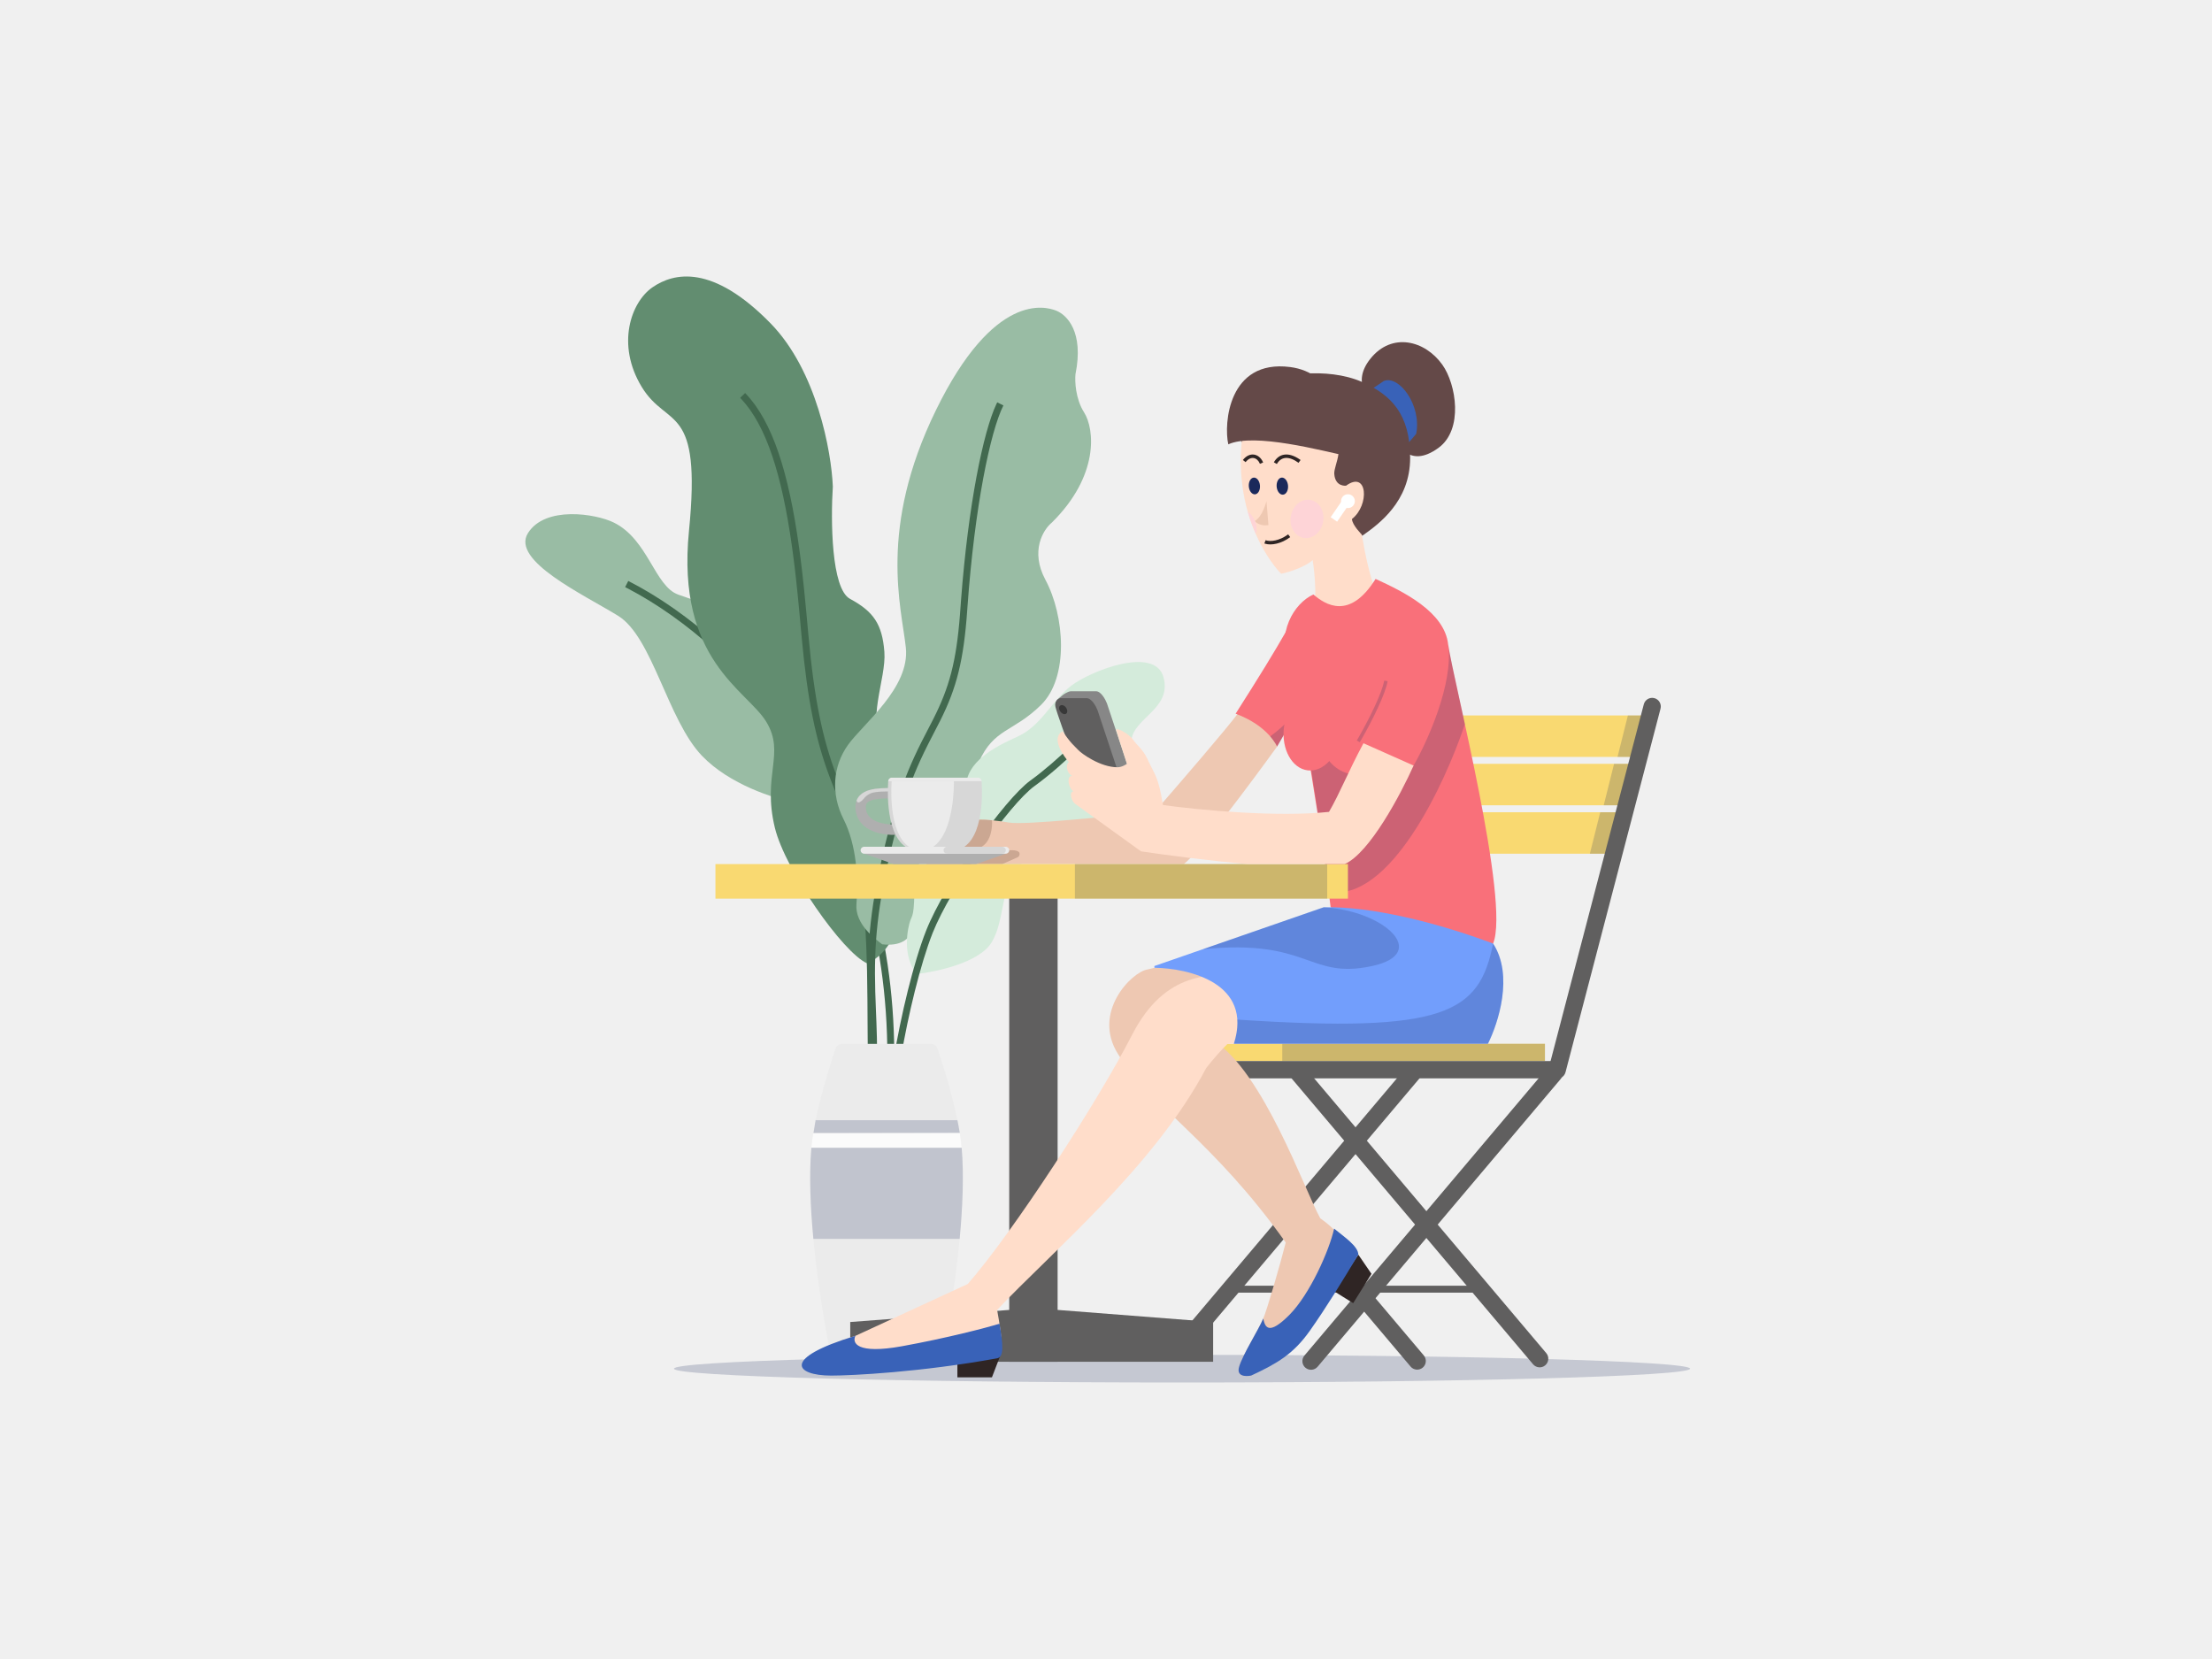
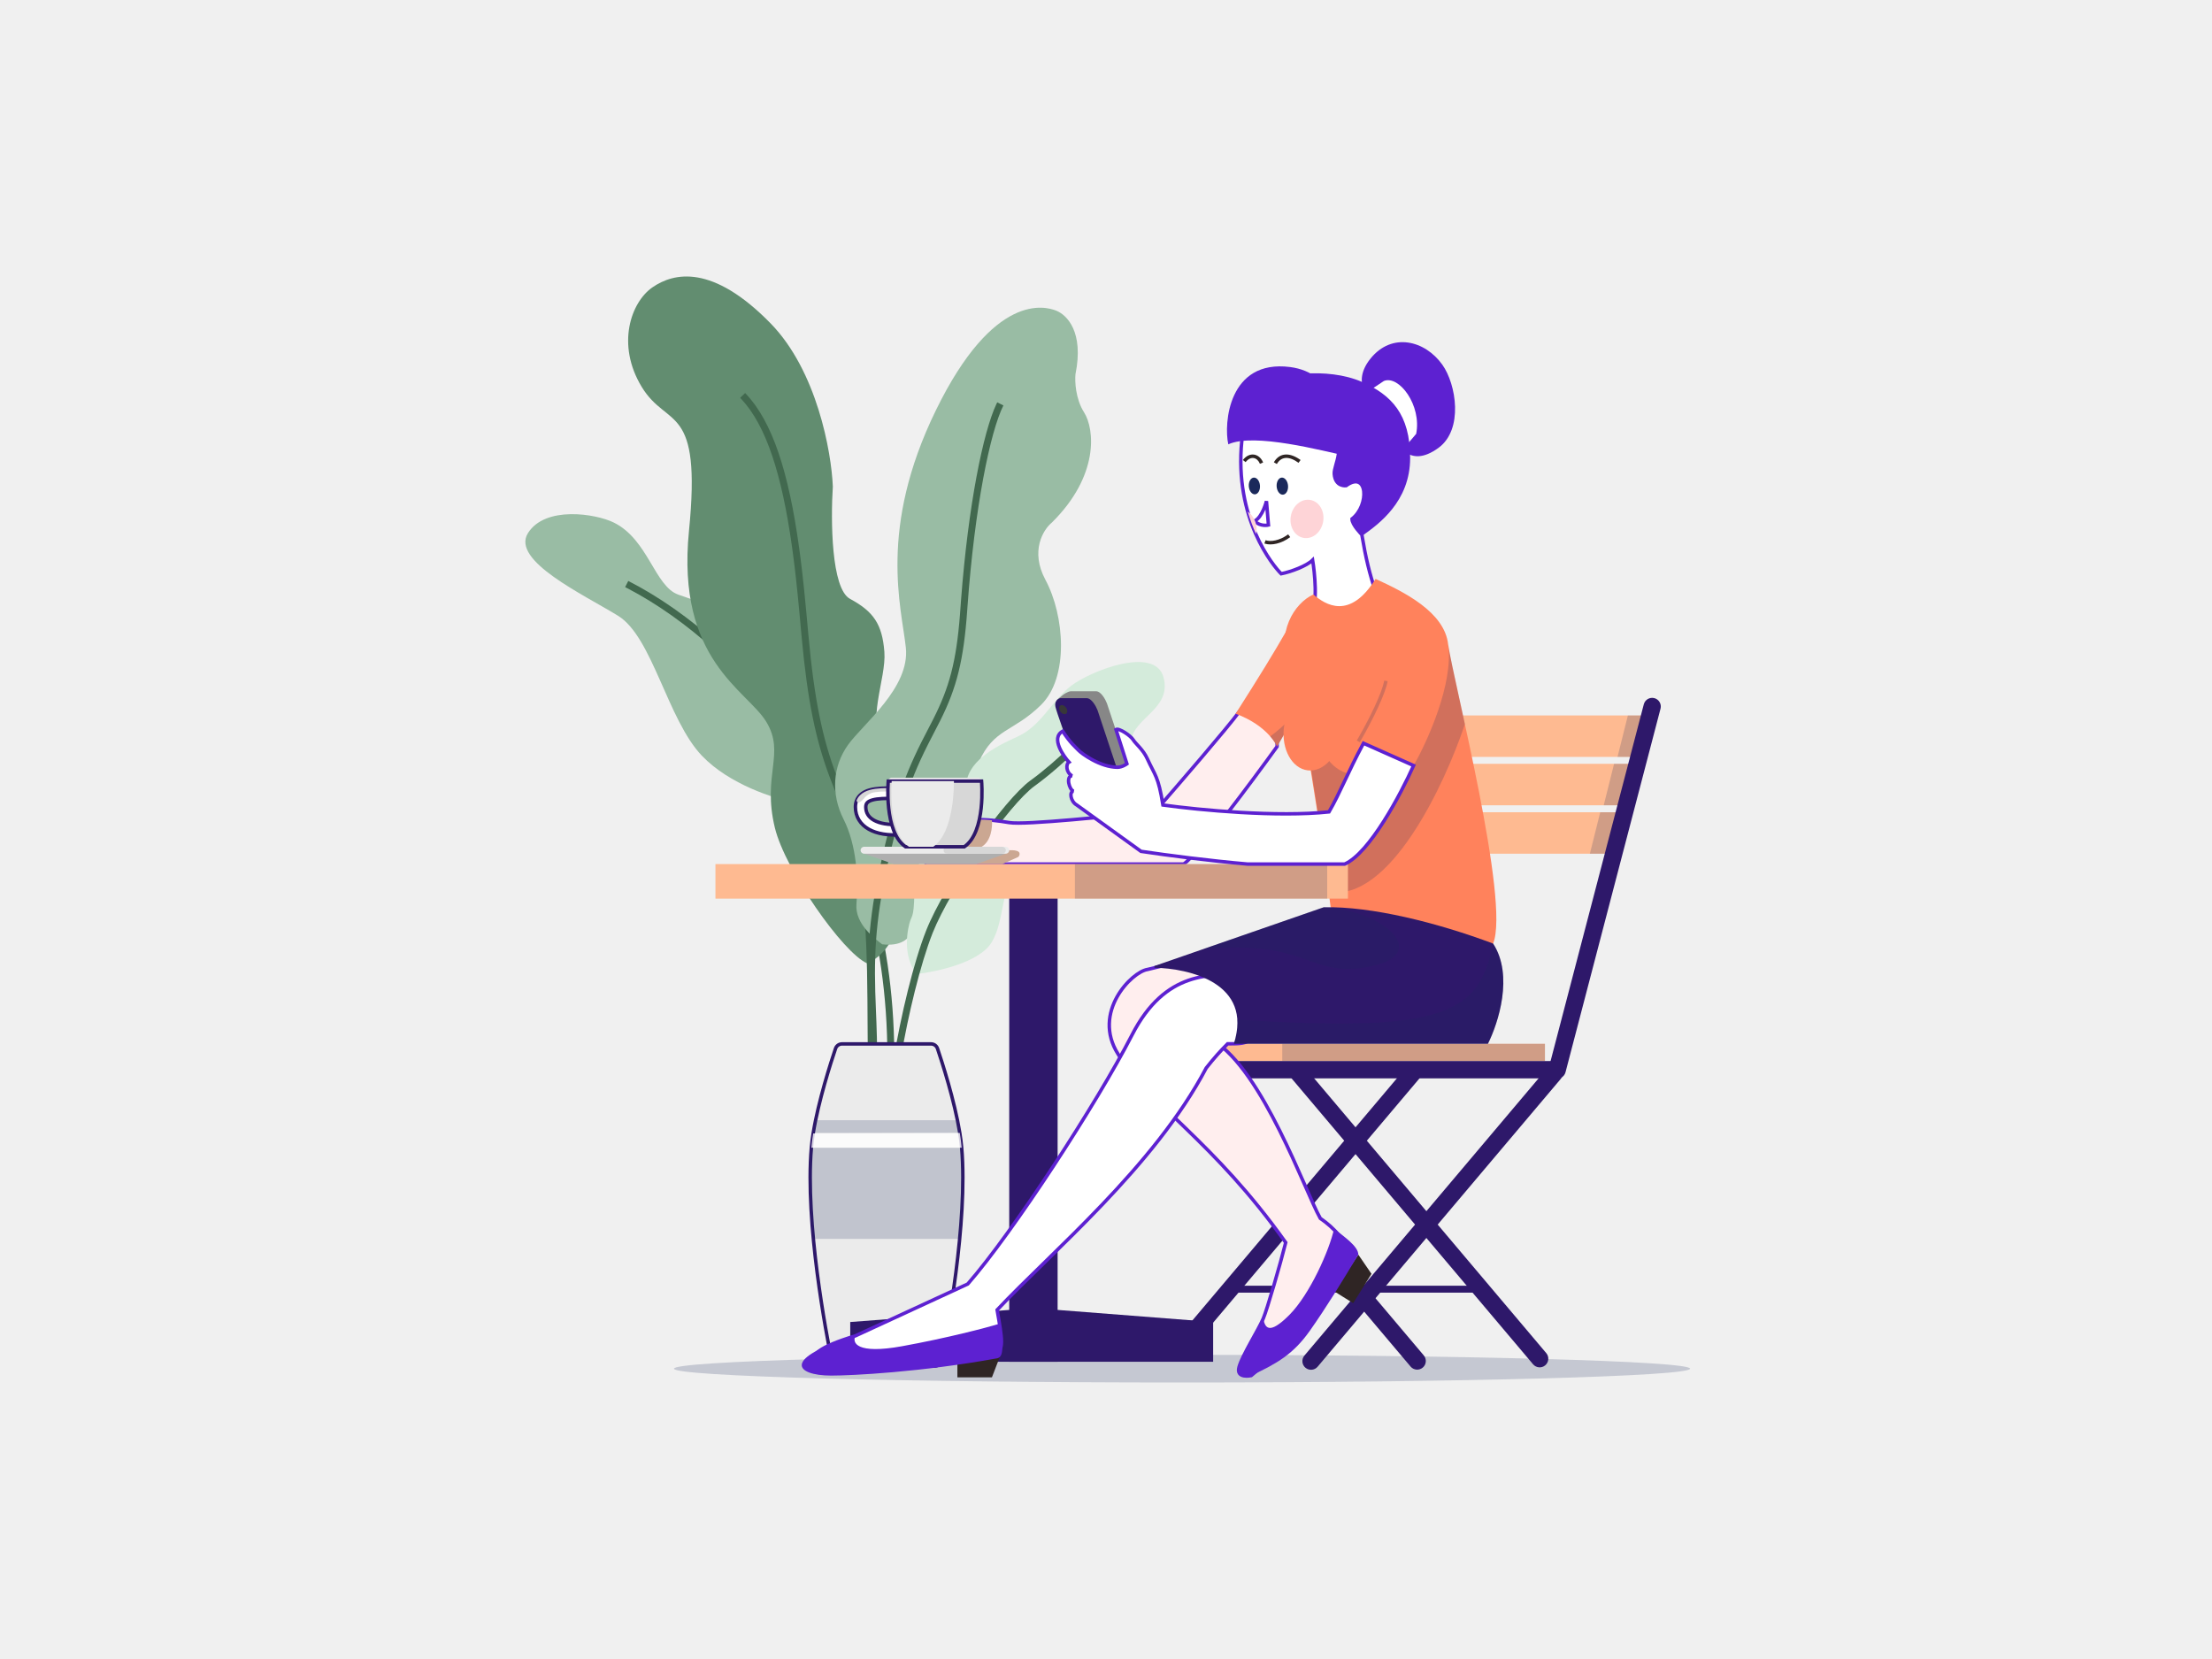
- <svg xmlns="http://www.w3.org/2000/svg" width="640px" height="480px" viewBox="0 0 640 480" version="1.1">
+ <svg xmlns="http://www.w3.org/2000/svg" width="320px" height="240px" viewBox="0 0 640 480" version="1.1">
  <g id="coffee-break" stroke="none" stroke-width="1" fill="none" fill-rule="evenodd">
    <ellipse id="shadow" fill-opacity="0.2" fill="#1B295B" fill-rule="nonzero" cx="342" cy="396" rx="147" ry="4" />
    <g id="plant" transform="translate(152, 80)" fill-rule="nonzero">
      <path d="M51.068,138.643 C59.021,146.982 72.191,151.111 77.783,152.133 C82.132,133.125 68.464,118.408 65.358,115.955 C62.251,113.503 65.358,107.984 62.872,102.465 C60.387,96.947 51.068,94.494 44.235,92.041 C37.401,89.589 35.537,76.099 25.597,71.193 C20.354,68.606 5.716,66.288 0.746,74.259 C-4.224,82.23 16.899,92.041 26.839,98.173 C36.779,104.305 41.128,128.219 51.068,138.643 Z" id="leaves-08" fill="#99BCA4" />
      <path d="M29.779,88.085 C47.289,97.029 65.539,113.017 79.464,133.482 C96.714,158.834 106.542,189.464 106.737,224.647 L106.74,225.715 L104.74,225.715 C104.74,190.491 95.012,159.888 77.81,134.607 C64.261,114.694 46.568,99.085 29.567,90.227 L28.869,89.867 L29.779,88.085 Z" id="leaves-07" fill="#42694F" />
      <path d="M72.191,159.491 C75.173,171.755 91.864,195.669 98.905,198.735 C116.922,190.763 109.467,146.001 103.876,137.417 C98.284,128.832 104.497,116.568 103.876,108.597 C103.254,100.626 100.769,96.947 93.935,93.267 C88.468,90.324 88.344,70.375 88.965,60.769 C88.551,50.754 84.368,27.289 70.949,13.554 C54.174,-3.615 42.992,-1.163 36.779,3.13 C30.566,7.422 26.217,19.686 33.673,31.949 C41.128,44.213 51.068,36.242 47.34,73.646 C43.613,111.05 64.115,119.634 69.706,128.832 C75.297,138.03 68.463,144.162 72.191,159.491 Z" id="leaves-06" fill="#628D70" />
      <path d="M63.591,33.707 C71.526,41.912 76.219,56.771 79.214,78.512 L79.615,81.528 C80.364,87.346 80.892,92.645 81.826,102.951 L81.885,103.602 C83.606,122.629 86.036,133.839 89.965,144.238 L90.147,144.717 C90.485,145.6 90.835,146.486 91.249,147.509 L92.703,151.072 L93.254,152.439 C95.2,157.317 96.341,160.795 97.395,165.4 C99.077,172.755 100.057,181.355 100.551,191.73 L100.64,193.76 C100.855,199.037 100.936,203.346 100.99,211.274 L101.066,222.644 C101.081,224.087 101.1,225.297 101.125,226.499 L101.148,227.531 L99.148,227.579 L99.077,223.572 C99.063,222.505 99.052,221.325 99.042,219.922 L98.974,209.177 C98.92,202.578 98.836,198.603 98.642,193.842 C98.186,182.663 97.204,173.535 95.445,165.846 C94.417,161.353 93.305,157.964 91.392,153.17 L89.219,147.822 C88.876,146.968 88.573,146.2 88.28,145.433 L87.911,144.457 C84.084,134.181 81.679,123.041 79.974,104.663 L79.25,96.786 C78.569,89.542 78.088,85.161 77.391,79.952 L77.123,77.998 C74.216,57.351 69.72,43.162 62.431,35.39 L62.153,35.098 L63.591,33.707 Z" id="leaves-05" fill="#42694F" />
      <path d="M95.799,181.566 C95.302,187.452 101.391,191.785 103.254,193.216 C113.816,194.443 113.195,185.245 113.816,179.113 C114.437,172.981 123.756,169.302 127.484,163.17 C131.211,157.038 126.862,150.293 131.211,140.483 C135.56,130.672 141.152,131.898 149.228,123.927 C157.304,115.955 156.062,98.173 150.47,87.749 C145.997,79.41 149.849,73.237 152.334,71.193 C166.002,57.703 164.76,44.213 161.653,39.307 C159.168,35.383 158.961,30.314 159.168,28.27 C161.653,16.007 156.683,11.101 153.577,9.875 C150.47,8.648 135.56,4.356 118.786,38.694 C102.012,73.033 108.846,95.72 110.088,107.371 C111.331,119.021 97.663,129.445 93.314,135.577 C88.965,141.709 88.344,149.68 92.072,157.038 C95.799,164.397 96.42,174.208 95.799,181.566 Z" id="leaves-04" fill="#99BCA4" />
      <path d="M134.939,192.603 C131.46,198.49 118.994,201.188 113.195,201.801 C108.846,196.282 110.71,188.311 111.331,186.472 C111.953,184.632 112.574,185.245 112.574,175.434 C112.574,165.623 122.514,164.397 124.378,161.331 C126.242,158.265 127.484,154.003 127.484,147.841 C127.484,140.483 135.561,136.191 142.395,133.125 C149.228,130.059 152.335,122.701 157.926,118.408 C163.518,114.116 182.155,106.758 184.641,115.956 C187.126,125.153 175.943,127.606 175.322,134.351 C174.7,141.096 178.428,137.417 175.943,147.841 C173.458,158.265 152.956,161.944 144.88,168.689 C136.803,175.434 139.288,185.245 134.939,192.603 Z" id="leaves-03" fill="#D4EBDB" />
      <path d="M166.298,126.059 L168.192,126.699 C166.97,130.316 155.413,141.54 147.643,147.197 L147.326,147.426 C140.155,152.574 123.057,176.776 117.852,189.906 C114.271,198.936 110.701,213.93 108.718,225.725 L108.591,226.49 L106.617,226.166 C108.594,214.13 112.27,198.558 115.992,189.168 C121.329,175.707 138.646,151.194 146.16,145.802 C153.483,140.544 164.928,129.487 166.249,126.19 L166.298,126.059 Z" id="leaves-02" fill="#42694F" />
      <path d="M136.533,36.403 L138.317,37.306 C134.529,44.784 129.997,66.694 127.923,95.527 L127.861,96.403 C126.823,111.253 124.731,119.076 120.102,128.369 L117.164,134.076 L116.519,135.34 C115.692,136.976 114.989,138.429 114.293,139.954 C112.044,144.881 110.096,150.114 108.236,156.518 C107.5,159.053 106.786,161.749 106.091,164.631 C101.883,182.076 100.836,192.735 101.239,206.908 L101.413,211.709 L101.582,215.999 C101.699,219.203 101.755,221.479 101.767,223.965 L101.77,225.101 L99.77,225.101 L99.765,223.607 C99.747,221.039 99.682,218.633 99.546,215.079 L99.29,208.539 L99.24,206.987 C98.831,192.631 99.893,181.796 104.147,164.161 C104.849,161.251 105.571,158.525 106.316,155.961 C108.203,149.463 110.184,144.138 112.474,139.123 C113.182,137.572 113.895,136.098 114.733,134.442 L118.079,127.942 C122.598,118.985 124.687,111.608 125.758,97.723 L126.058,93.627 C128.16,66 132.496,44.895 136.294,36.891 L136.533,36.403 Z" id="leaves-01" fill="#42694F" />
-       <path d="M89.75,223.369 C90.022,222.566 90.775,222.036 91.622,222.036 L117.373,222.036 C118.22,222.036 118.973,222.567 119.245,223.369 C120.53,227.171 124.172,238.396 125.694,247.778 C125.936,249.272 126.125,250.719 126.242,252.082 C128.1,273.781 121.873,306.216 120.355,313.673 C120.167,314.596 119.357,315.24 118.415,315.24 L90.58,315.24 C89.638,315.24 88.828,314.596 88.64,313.673 C87.122,306.216 80.895,273.781 82.753,252.082 C82.866,250.766 83.046,249.371 83.276,247.932 C84.783,238.518 88.459,227.19 89.75,223.369 Z" id="pot-03" fill="#EBEBEB" />
+       <path d="M89.75,223.369 C90.022,222.566 90.775,222.036 91.622,222.036 L117.373,222.036 C118.22,222.036 118.973,222.567 119.245,223.369 C120.53,227.171 124.172,238.396 125.694,247.778 C125.936,249.272 126.125,250.719 126.242,252.082 C128.1,273.781 121.873,306.216 120.355,313.673 C120.167,314.596 119.357,315.24 118.415,315.24 L90.58,315.24 C89.638,315.24 88.828,314.596 88.64,313.673 C87.122,306.216 80.895,273.781 82.753,252.082 C82.866,250.766 83.046,249.371 83.276,247.932 C84.783,238.518 88.459,227.19 89.75,223.369 Z" id="pot-03" stroke="#2e186a" strokeWidth="1" fill="#EBEBEB" />
      <path d="M82.753,252.082 L126.241,252.082 C126.125,250.719 125.936,249.272 125.694,247.778 L83.276,247.931 C83.045,249.371 82.866,250.766 82.753,252.082 Z" id="pot-02" fill-opacity="0.8" fill="#FFFFFF" />
      <path d="M126.242,252.082 C126.921,260.017 126.519,269.388 125.662,278.449 L125.662,278.449 L83.333,278.449 C82.475,269.388 82.074,260.017 82.753,252.082 L82.753,252.082 Z M125.016,244.11 C125.271,245.354 125.501,246.587 125.696,247.789 L83.374,247.789 L83.979,244.11 L125.016,244.11 Z" id="pot-1" fill-opacity="0.2" fill="#1B295B" />
    </g>
    <g id="head" transform="translate(355, 99)" fill-rule="nonzero">
-       <path d="M41.543,4.735 C35.915,11.704 40.982,16.882 43.787,18.841 C44.722,19.821 47.826,23.543 48.275,25.894 C48.836,28.833 52.305,37.032 61.177,30.596 C68.469,25.306 66.351,12.16 62.298,6.498 C57.25,-0.555 47.714,-2.906 41.543,4.735 Z" id="head-15" fill="#644948" />
-       <path d="M45.397,11.228 L41,14.17 L49.245,33 L54.741,26.527 C56.39,18.289 49.794,9.462 45.397,11.228 Z" id="head-14" fill="#3962B8" />
-       <path d="M39.165,56 L39.165,56 C29.557,52.536 8.151,37.065 4,28.291 C4,18.477 5.729,15.398 11.494,11.55 C14.376,9.626 28.788,6.932 39.165,11.55 C47.494,15.257 53,20.786 53,33.486 C53,46.186 43.777,52.729 39.165,56 Z" id="head-13" fill="#644948" />
-       <path d="M39.016,55.679 C40.154,62.476 41.293,67.196 43,72.105 L32.187,84 L24.788,77.769 C26.495,73.238 24.788,63.042 24.788,63.042 C23.081,64.742 18.528,66.441 15.682,67.007 C13.405,64.742 2.023,51.148 4.299,28.491 C5.324,18.295 20.769,19.687 29.341,25.659 C35.032,29.624 30.853,35.443 31.048,38.12 C31.328,41.951 34.463,41.519 34.463,41.519 C40.724,36.987 41.293,47.183 36.171,51.148 C36.171,52.847 39.016,55.679 39.016,55.679 Z" id="head-12" fill="#FFDDCA" />
+       <path d="M41.543,4.735 C35.915,11.704 40.982,16.882 43.787,18.841 C44.722,19.821 47.826,23.543 48.275,25.894 C48.836,28.833 52.305,37.032 61.177,30.596 C68.469,25.306 66.351,12.16 62.298,6.498 C57.25,-0.555 47.714,-2.906 41.543,4.735 Z" id="head-15" fill="#5d21d1" />
+       <path d="M45.397,11.228 L41,14.17 L49.245,33 L54.741,26.527 C56.39,18.289 49.794,9.462 45.397,11.228 Z" id="head-14" fill="#fff" />
+       <path d="M39.165,56 L39.165,56 C29.557,52.536 8.151,37.065 4,28.291 C4,18.477 5.729,15.398 11.494,11.55 C14.376,9.626 28.788,6.932 39.165,11.55 C47.494,15.257 53,20.786 53,33.486 C53,46.186 43.777,52.729 39.165,56 Z" id="head-13" fill="#5d21d1" />
+       <path d="M39.016,55.679 C40.154,62.476 41.293,67.196 43,72.105 L32.187,84 L24.788,77.769 C26.495,73.238 24.788,63.042 24.788,63.042 C23.081,64.742 18.528,66.441 15.682,67.007 C13.405,64.742 2.023,51.148 4.299,28.491 C5.324,18.295 20.769,19.687 29.341,25.659 C35.032,29.624 30.853,35.443 31.048,38.12 C31.328,41.951 34.463,41.519 34.463,41.519 C40.724,36.987 41.293,47.183 36.171,51.148 C36.171,52.847 39.016,55.679 39.016,55.679 Z" id="head-12" stroke="#5d21d1" strokeWidth="1" fill="#FFF" />
      <path d="M4.606,34.093 C6.522,31.644 9.251,32.178 10.387,34.637 L10.461,34.808 L9.539,35.192 C8.754,33.311 6.959,32.869 5.52,34.555 L5.394,34.709 L4.606,34.093 Z" id="head-11" fill="#2F2524" />
      <ellipse id="head-10" fill="#1B295B" transform="translate(16.023, 41.656) rotate(-4.34332) translate(-16.023, -41.656) " cx="16.023" cy="41.656" rx="1.652" ry="2.478" />
      <ellipse id="head-09" fill="#1B295B" transform="translate(7.933, 41.604) rotate(-4.34332) translate(-7.933, -41.604) " cx="7.933" cy="41.604" rx="1.618" ry="2.427" />
-       <path d="M12,52.908 L11.428,46 C11.428,46 10.286,50.605 8,51.757 C9.714,53.484 12,52.908 12,52.908 Z" id="head-08" fill="#EEC8B2" />
+       <path d="M12,52.908 L11.428,46 C11.428,46 10.286,50.605 8,51.757 C9.714,53.484 12,52.908 12,52.908 Z" id="head-08" stroke="#5d21d1" strokeWidth="1" fill="#FFF" />
      <path d="M17.698,55.602 L18.302,56.398 C15.791,58.302 12.836,58.879 11.014,58.303 L10.823,58.237 L11.177,57.301 C12.591,57.837 15.17,57.405 17.446,55.786 L17.698,55.602 Z" id="head-07" fill="#2F2524" />
      <path d="M13.567,34.75 C15.055,32.178 17.791,31.681 21.063,33.929 L21.292,34.09 L20.708,34.902 C17.873,32.859 15.76,33.135 14.531,35.088 L14.433,35.25 L13.567,34.75 Z" id="head-06" fill="#2F2524" />
      <ellipse id="head-05" fill="#FED4D7" transform="translate(23.15, 51.14) rotate(10.112) translate(-23.15, -51.14) " cx="23.15" cy="51.14" rx="4.746" ry="5.58" />
      <path d="M8.408,55.5 C7.536,53.564 6.707,51.395 6,49 C6.888,49.641 7.637,50.575 8.102,51.727 C8.618,53.005 8.697,54.333 8.408,55.5 Z" id="head-04" fill="#FED4D7" />
      <circle id="head-03" fill="#FFFFFF" cx="35" cy="46" r="2" />
      <rect id="head-02" fill="#FFFFFF" transform="translate(32.8561, 48.49839) rotate(34.4934) translate(-32.8561, -48.49839) " x="31.721" y="45.108" width="2.27" height="6.782" />
-       <path d="M35,33 C34.538,21.989 30.962,8.822 18.269,7.194 C0.385,4.9 -0.961,23.633 0.385,29.559 C7.885,26.118 27.692,31.471 35,33 Z" id="head-01" fill="#644948" />
+       <path d="M35,33 C34.538,21.989 30.962,8.822 18.269,7.194 C0.385,4.9 -0.961,23.633 0.385,29.559 C7.885,26.118 27.692,31.471 35,33 Z" id="head-01" fill="#5d21d1" />
    </g>
    <g id="chair" transform="translate(336, 201)" fill-rule="nonzero">
-       <polygon id="chair-16" fill="#F9D971" points="65 34 132 34 129 46 65 46" />
+       <polygon id="chair-16" fill="#feba91" points="65 34 132 34 129 46 65 46" />
      <polygon id="chair-15" fill-opacity="0.2" fill="#1B295B" points="129 46 132 34 127 34 124 46" />
-       <polygon id="chair-14" fill="#F9D971" points="69 20 136 20 133 32 69 32" />
+       <polygon id="chair-14" fill="#feba91" points="69 20 136 20 133 32 69 32" />
      <polygon id="chair-13" fill-opacity="0.2" fill="#1B295B" points="133 32 136 20 131 20 128 32" />
-       <polygon id="chair-12" fill="#F9D971" points="73 6 140 6 137 18 73 18" />
+       <polygon id="chair-12" fill="#feba91" points="73 6 140 6 137 18 73 18" />
      <polygon id="chair-11" fill-opacity="0.2" fill="#1B295B" points="137 18 140 6 135 6 132 18" />
-       <rect id="chair-10" fill="#F9D971" x="5" y="101" width="106" height="5" />
+       <rect id="chair-10" fill="#feba91" x="5" y="101" width="106" height="5" />
      <rect id="chair-09" fill-opacity="0.2" fill="#1B295B" x="35" y="101" width="76" height="5" />
-       <rect id="chair-08" fill="#605F5F" transform="translate(38.56471, 149.9118) rotate(-49.8119) translate(-38.56471, -149.9118) " x="-16.805" y="147.412" width="110.739" height="5" rx="2.5" />
-       <rect id="chair-07" fill="#605F5F" x="15" y="106" width="99" height="5" />
-       <rect id="chair-06" fill="#605F5F" transform="translate(128.2771, 56.0055) rotate(-75.3548) translate(-128.2771, -56.0055) " x="71.416" y="53.505" width="113.722" height="5" rx="2.5" />
-       <rect id="chair-05" fill="#605F5F" transform="translate(38.87199, 151.1501) scale(-1, 1) rotate(-49.81198) translate(-38.87199, -151.1501) " x="-18.119" y="148.65" width="113.982" height="5" rx="2.5" />
-       <rect id="chair-04" fill="#605F5F" x="57" y="171" width="37" height="2" />
-       <rect id="chair-03" fill="#605F5F" x="18" y="171" width="41" height="2" />
-       <rect id="chair-02" fill="#605F5F" transform="translate(78.50113, 151.1707) rotate(-49.8119) translate(-78.50113, -151.1707) " x="21.482" y="148.671" width="114.038" height="5" rx="2.5" />
-       <rect id="chair-01" fill="#605F5F" transform="translate(74.5907, 150.8184) scale(-1, 1) rotate(-49.81198) translate(-74.5907, -150.8184) " x="18.035" y="148.318" width="113.112" height="5" rx="2.5" />
+       <rect id="chair-08" fill="#2e186a" transform="translate(38.56471, 149.9118) rotate(-49.8119) translate(-38.56471, -149.9118) " x="-16.805" y="147.412" width="110.739" height="5" rx="2.5" />
+       <rect id="chair-07" fill="#2e186a" x="15" y="106" width="99" height="5" />
+       <rect id="chair-06" fill="#2e186a" transform="translate(128.2771, 56.0055) rotate(-75.3548) translate(-128.2771, -56.0055) " x="71.416" y="53.505" width="113.722" height="5" rx="2.5" />
+       <rect id="chair-05" fill="#2e186a" transform="translate(38.87199, 151.1501) scale(-1, 1) rotate(-49.81198) translate(-38.87199, -151.1501) " x="-18.119" y="148.65" width="113.982" height="5" rx="2.5" />
+       <rect id="chair-04" fill="#2e186a" x="57" y="171" width="37" height="2" />
+       <rect id="chair-03" fill="#2e186a" x="18" y="171" width="41" height="2" />
+       <rect id="chair-02" fill="#2e186a" transform="translate(78.50113, 151.1707) rotate(-49.8119) translate(-78.50113, -151.1707) " x="21.482" y="148.671" width="114.038" height="5" rx="2.5" />
+       <rect id="chair-01" fill="#2e186a" transform="translate(74.5907, 150.8184) scale(-1, 1) rotate(-49.81198) translate(-74.5907, -150.8184) " x="18.035" y="148.318" width="113.112" height="5" rx="2.5" />
    </g>
    <g id="L-hand" transform="translate(268, 203)" fill-rule="nonzero">
-       <path d="M74.5,47 C78.5,44.2 94.167,23.167 101.5,13 L101.5,4.5 C99.167,2.167 93.7,-1.4 90.5,3 C87.3,7.4 72.833,24.167 66,32 C54,33 28.735,35.789 24,35 C18,34 9.5,33 4,37.5 L0,47 L9.5,47 L74.5,47 Z" id="L-hand-02" fill="#EEC8B2" />
+       <path d="M74.5,47 C78.5,44.2 94.167,23.167 101.5,13 L101.5,4.5 C99.167,2.167 93.7,-1.4 90.5,3 C87.3,7.4 72.833,24.167 66,32 C54,33 28.735,35.789 24,35 C18,34 9.5,33 4,37.5 L0,47 L9.5,47 L74.5,47 Z" id="L-hand-02" stroke="#5d21d1" strokeWidth="1" fill="#FEE" />
      <path d="M0,47 L9.5,47 L22,47 L26.5,45 C26.5,45 27,44.8 27,44 C27,43.2 25.667,43 25,43 L22.5,43 C19.167,43.334 13.2,43.6 16,42 C18.8,40.4 19.167,36.217 19,34.325 C13.85,33.848 8.094,34.151 4,37.5 L0,47 Z" id="L-hand-01" fill="#CBA792" />
    </g>
    <g id="t-shirt" transform="translate(357, 167)" fill-rule="nonzero">
-       <path d="M0.5,39.5 C7.5,28.5 11.5,22 15.5,15 C18.5,17.833 24.1,24.7 22.5,29.5 C20.9,34.3 15.167,44.5 12.5,49 C12.5,49 10,43 0.5,39.5 Z" id="t-shirt-06" fill="#F9707A" />
+       <path d="M0.5,39.5 C7.5,28.5 11.5,22 15.5,15 C18.5,17.833 24.1,24.7 22.5,29.5 C20.9,34.3 15.167,44.5 12.5,49 C12.5,49 10,43 0.5,39.5 Z" id="t-shirt-06" fill="#ff825c" />
      <path d="M12.5,49 C12.5,49 11.977,47.745 10.5,46.047 C12.571,44.589 17.034,40.897 18.917,37.414 C18.988,37.276 19.059,37.138 19.129,37 C19.063,37.138 18.992,37.276 18.917,37.414 C16.693,41.743 14.067,46.356 12.5,49 Z" id="t-shirt-05" fill-opacity="0.2" fill="#1B295B" />
-       <path d="M16,26.5 C19.571,35.875 25.666,76.333 28,95.5 C42,103 71,115.6 75,106 C80,94 63.5,30 62,19.5 C61,10 49,4.167 41,0.5 C33.5,12.5 26.5,8 23,5 C17.5,7.5 12,16 16,26.5 Z" id="t-shirt-04" fill="#F9707A" />
+       <path d="M16,26.5 C19.571,35.875 25.666,76.333 28,95.5 C42,103 71,115.6 75,106 C80,94 63.5,30 62,19.5 C61,10 49,4.167 41,0.5 C33.5,12.5 26.5,8 23,5 C17.5,7.5 12,16 16,26.5 Z" id="t-shirt-04" fill="#ff825c" />
      <path d="M62,19.5 C62.479,22.854 64.489,31.667 66.84,42.5 C61.02,60 44.993,94.2 27.44,91 C27.072,88.099 26.653,84.892 26.193,81.5 C25.759,78.298 25.289,74.93 24.793,71.5 C24.026,66.191 23.196,60.732 22.339,55.5 L26,50.5 C26.667,52.333 29.2,56.2 34,57 C38.8,57.8 29.862,67 24.793,71.5 C25.289,74.93 25.759,78.298 26.193,81.5 L52,54.5 C56,47.5 63.6,30.7 62,19.5 Z" id="t-shirt-03" fill-opacity="0.2" fill="#1B295B" />
      <path d="M43.508,29.911 L44.492,30.089 C43.833,33.716 40.32,41.028 36.68,47.324 L36.432,47.752 L35.568,47.248 L36.046,46.422 C39.463,40.458 42.738,33.625 43.462,30.148 L43.508,29.911 Z" id="t-shirt-02" fill-opacity="0.2" fill="#1B295B" />
-       <ellipse id="t-shirt-01" fill="#F9707A" transform="translate(22.71, 44.466) rotate(6.63861) translate(-22.71, -44.466) " cx="22.71" cy="44.466" rx="8.292" ry="11.5" />
+       <ellipse id="t-shirt-01" fill="#ff825c" transform="translate(22.71, 44.466) rotate(6.63861) translate(-22.71, -44.466) " cx="22.71" cy="44.466" rx="8.292" ry="11.5" />
    </g>
    <g id="table" transform="translate(207, 250)" fill-rule="nonzero">
-       <rect id="table-04" fill="#605F5F" x="85" y="8" width="14" height="136" />
-       <rect id="table-03" fill="#F9D971" x="0" y="0" width="183" height="10" />
+       <rect id="table-04" fill="#2e186a" x="85" y="8" width="14" height="136" />
+       <rect id="table-03" fill="#feba91" x="0" y="0" width="183" height="10" />
      <rect id="table-02" fill-opacity="0.2" fill="#1B295B" x="104" y="0" width="73" height="10" />
-       <polygon id="table-01" fill="#605F5F" points="39 144 144 144 144 132.5 99 129 85 129 39 132.5" />
+       <polygon id="table-01" fill="#2e186a" points="39 144 144 144 144 132.5 99 129 85 129 39 132.5" />
    </g>
    <g id="legs" transform="translate(235, 273)" fill-rule="nonzero">
-       <path d="M88.5,32 C80.816,19.868 92.5,8.167 97,7.5 L126,0.5 C134,0.5 130,24.5 116,28 C130.5,37 142.5,71.5 147,79.5 C151,82.269 154.5,86 154.5,89.5 C152,97.5 151.8,96.7 147,103.5 C142.2,110.3 135.5,118 127,125 C127,125 122.5,126 123.5,122.5 C124.5,119 129,112 130.5,108.5 C131.615,105.9 135.5,92.5 137,86.5 C116,57 98,47 88.5,32 Z" id="legs-02" fill="#EEC8B2" />
-       <path d="M92.5,26.501 C102.199,7.586 115.5,9 125,9.001 L142.5,18.501 C137.321,19.536 133.635,22.618 126.5,28 C125.047,29.096 122.5,29 120.183,29 C118.25,30.91 116.196,33.212 114,36 C99,64.5 69,89.5 53.5,106 C55,114.5 55.5,118 53,118 C33,118 19.52,123.5 13.5,123.5 C3,123.5 -9,120 12.5,113.5 L45,98.5 C58,83.667 82.5,46 92.5,26.501 Z" id="legs-01" fill="#FFDDCA" />
+       <path d="M88.5,32 C80.816,19.868 92.5,8.167 97,7.5 L126,0.5 C134,0.5 130,24.5 116,28 C130.5,37 142.5,71.5 147,79.5 C151,82.269 154.5,86 154.5,89.5 C152,97.5 151.8,96.7 147,103.5 C142.2,110.3 135.5,118 127,125 C127,125 122.5,126 123.5,122.5 C124.5,119 129,112 130.5,108.5 C131.615,105.9 135.5,92.5 137,86.5 C116,57 98,47 88.5,32 Z" id="legs-02" stroke="#5d21d1" strokeWidth="1" fill="#FEE" />
+       <path d="M92.5,26.501 C102.199,7.586 115.5,9 125,9.001 L142.5,18.501 C137.321,19.536 133.635,22.618 126.5,28 C125.047,29.096 122.5,29 120.183,29 C118.25,30.91 116.196,33.212 114,36 C99,64.5 69,89.5 53.5,106 C55,114.5 55.5,118 53,118 C33,118 19.52,123.5 13.5,123.5 C3,123.5 -9,120 12.5,113.5 L45,98.5 C58,83.667 82.5,46 92.5,26.501 Z" id="legs-01" stroke="#5d21d1" strokeWidth="1" fill="#FFF" />
    </g>
    <g id="shoes" transform="translate(231, 355)" fill-rule="nonzero">
      <polygon id="shoes-04" fill="#2F2524" points="160.514 22.045 157.545 20.191 155 18.603 162 7.999 165.81 13.562" />
-       <path d="M127.5,40.499 C128.5,36.999 133,29.999 134.5,26.499 C135,28.999 136,31.499 142,25.499 C148,19.499 153.667,6.651 155,0.477 C157.915,2.857 162,5.6 162,7.999 C157.5,15.499 152.8,23.199 148,29.999 C143.2,36.799 138.5,39.499 131,42.999 C131,42.999 126.5,43.999 127.5,40.499 Z" id="shoes-03" fill="#3962B8" />
+       <path d="M127.5,40.499 C128.5,36.999 133,29.999 134.5,26.499 C135,28.999 136,31.499 142,25.499 C148,19.499 153.667,6.651 155,0.477 C157.915,2.857 162,5.6 162,7.999 C157.5,15.499 152.8,23.199 148,29.999 C143.2,36.799 138.5,39.499 131,42.999 C131,42.999 126.5,43.999 127.5,40.499 Z" id="shoes-03" fill="#5d21d1" />
      <polygon id="shoes-02" fill="#2F2524" points="46 43.5 46 40 46 37 58.5 37 56 43.5" />
-       <path d="M9.5,43 C-1,43 -5,38 16.5,31.5 C15.5,33.5 16.8,36.9 30,34.5 C43.2,32.1 54.299,29.167 58.199,28 C59.22,34.043 59.544,37.628 57.5,38 C35.5,42 15.521,43 9.5,43 Z" id="shoes-01" fill="#3962B8" />
+       <path d="M9.5,43 C-1,43 -5,38 16.5,31.5 C15.5,33.5 16.8,36.9 30,34.5 C43.2,32.1 54.299,29.167 58.199,28 C59.22,34.043 59.544,37.628 57.5,38 C35.5,42 15.521,43 9.5,43 Z" id="shoes-01" fill="#5d21d1" />
    </g>
    <g id="skirt" transform="translate(334, 262)" fill-rule="nonzero">
-       <path d="M23,40.001 C28.6,22.401 10,18.167 0,18.001 L0,17.501 L49,0.501 C62.833,0.167 82,5.001 98,11.001 C104,20.201 99.5,34.001 96.5,40.001 L54.5,40.001 L23,40.001 Z" id="skirt-02" fill="#729EFC" />
+       <path d="M23,40.001 C28.6,22.401 10,18.167 0,18.001 L0,17.501 L49,0.501 C62.833,0.167 82,5.001 98,11.001 C104,20.201 99.5,34.001 96.5,40.001 L54.5,40.001 L23,40.001 Z" id="skirt-02" fill="#2e186a" />
      <path d="M98,11 C104,20.2 99.5,34 96.5,40 L23,40 C23.833,37.381 24.131,35.058 24,33 C84.401,37 94,31 98,11 Z M49,0.5 C66.5,1.5 79.88,13.85 63,17.5 C44.5,21.5 45,9.5 14,12.643 L49,0.5 Z" id="skirt-01" fill-opacity="0.2" fill="#1B295B" />
    </g>
    <g id="cup" transform="translate(247, 225)" fill-rule="nonzero">
      <polygon id="cup-08" fill="#AFAFAF" points="3 20 44 20 44 22 35.419 25 11.581 25 3 22" />
      <path d="M44,20 L3,20 C2.448,20 2,20.448 2,21 C2,21.552 2.448,22 3,22 L44,22 C44.552,22 45,21.552 45,21 C45,20.448 44.552,20 44,20 Z" id="cup-07" fill="#EBEBEB" />
      <path d="M43,20 L27,20 C26.448,20 26,20.448 26,21 C26,21.552 26.448,22 27,22 L43,22 C43.552,22 44,21.552 44,21 C44,20.448 43.552,20 43,20 Z" id="cup-06" fill="#D7D7D7" />
      <rect id="cup-05" fill="#EBEBEB" x="10" y="0" width="27" height="2" rx="1" />
-       <path d="M11.371,3 C11.414,3 11.457,3 11.5,3 L11.5,3 L11.5,6 L11.5,6 C9.182,6 7.036,6.012 5.461,6.446 C4.696,6.657 4.216,6.932 3.935,7.225 C3.691,7.48 3.5,7.845 3.5,8.5 C3.5,10.153 4.282,11.43 5.86,12.318 C7.513,13.247 10.06,13.742 13.393,13.504 L13.607,16.496 C9.94,16.758 6.737,16.253 4.39,14.932 C1.968,13.57 0.5,11.347 0.5,8.5 C0.5,7.155 0.934,6.02 1.769,5.15 C2.565,4.318 3.616,3.843 4.663,3.554 C6.674,3 9.215,3 11.371,3 Z" id="cup-04" fill="#AFAFAF" />
+       <path d="M11.371,3 C11.414,3 11.457,3 11.5,3 L11.5,3 L11.5,6 L11.5,6 C9.182,6 7.036,6.012 5.461,6.446 C4.696,6.657 4.216,6.932 3.935,7.225 C3.691,7.48 3.5,7.845 3.5,8.5 C3.5,10.153 4.282,11.43 5.86,12.318 C7.513,13.247 10.06,13.742 13.393,13.504 L13.607,16.496 C9.94,16.758 6.737,16.253 4.39,14.932 C1.968,13.57 0.5,11.347 0.5,8.5 C0.5,7.155 0.934,6.02 1.769,5.15 C2.565,4.318 3.616,3.843 4.663,3.554 C6.674,3 9.215,3 11.371,3 Z" id="cup-04" stroke="#2e186a" strokeWidth="1" fill="#FFF" />
      <path d="M11.371,3 L11.5,3 L11.5,4 C9.833,3.95 6.2,3.98 5,4.5 C3.8,5.02 3.167,5.717 3,6 C2.394,6.731 1.113,7.875 0.841,6.597 C1.053,6.056 1.364,5.572 1.769,5.15 C2.565,4.318 3.617,3.843 4.664,3.554 C6.674,3 9.216,3 11.371,3 Z" id="cup-03" fill="#D7D7D7" />
-       <path d="M37,1 L10,1 C10,1 8.672,15.661 15,20 L32,20 C38.327,15.661 37,1 37,1 Z" id="cup-02" fill="#D7D7D7" />
+       <path d="M37,1 L10,1 C10,1 8.672,15.661 15,20 L32,20 C38.327,15.661 37,1 37,1 Z" id="cup-02" stroke="#2e186a" strokeWidth="1" fill="#D7D7D7" />
      <path d="M29,1 L11,1 C11,1 9.672,15.661 16,20 L23,20 C29.327,15.661 29,1 29,1 Z" id="cup-01" fill="#EBEBEB" />
    </g>
    <g id="phone" transform="translate(305, 200)" fill-rule="nonzero">
      <path d="M15.268,3.5 L21.588,22.5 L19.331,25 L4.885,17.5 L0.37,3.5 L0.822,2.5 L2.627,1 C2.627,1 3.982,0 4.885,0 L12.108,0 C13.552,0 14.816,2.333 15.268,3.5 Z" id="phone-03" fill="#878787" />
-       <path d="M12.559,5.5 L18.88,24.5 L4.885,17.5 C3.53,13.833 0.731,6.1 0.37,4.5 C0.009,2.9 1.123,2.167 1.725,2 L9.399,2 C10.844,2 12.108,4.333 12.559,5.5 Z" id="phone-02" fill="#605F5F" />
+       <path d="M12.559,5.5 L18.88,24.5 L4.885,17.5 C3.53,13.833 0.731,6.1 0.37,4.5 C0.009,2.9 1.123,2.167 1.725,2 L9.399,2 C10.844,2 12.108,4.333 12.559,5.5 Z" id="phone-02" fill="#2e186a" />
      <ellipse id="phone-01" fill="#383838" transform="translate(2.619, 5.316) rotate(-36.3182) translate(-2.619, -5.316) " cx="2.619" cy="5.316" rx="1" ry="1.449" />
    </g>
-     <path d="M384.523,234.902 C369.655,236.491 347.203,234.405 336.475,232.916 C335.115,224.475 334.209,224.475 331.942,219.51 C330.724,216.841 328.588,215.24 327.863,214.049 C327.137,212.857 323.783,210.573 322.877,211.07 L326.05,221 C326.05,221 324.69,221.993 323.33,221.993 C318.344,221.993 312.904,218.021 311.998,217.028 C311.091,216.035 309.732,215.042 307.465,211.566 C303.839,213.552 307.918,219.014 309.278,220.503 C308.372,221 308.372,223.482 310.185,224.475 C308.372,224.475 309.278,228.447 310.638,228.944 C309.278,228.944 309.732,231.923 311.545,232.916 L330.129,246.321 C337.934,247.487 349.805,249.025 360.952,250 L389.056,250 C396.308,246.822 405.374,229.606 409,221.496 L394.495,215.042 C389.962,223.482 387.696,229.44 384.523,234.902 Z" id="R-hand" fill="#FFDDCA" fill-rule="nonzero" />
+     <path d="M384.523,234.902 C369.655,236.491 347.203,234.405 336.475,232.916 C335.115,224.475 334.209,224.475 331.942,219.51 C330.724,216.841 328.588,215.24 327.863,214.049 C327.137,212.857 323.783,210.573 322.877,211.07 L326.05,221 C326.05,221 324.69,221.993 323.33,221.993 C318.344,221.993 312.904,218.021 311.998,217.028 C311.091,216.035 309.732,215.042 307.465,211.566 C303.839,213.552 307.918,219.014 309.278,220.503 C308.372,221 308.372,223.482 310.185,224.475 C308.372,224.475 309.278,228.447 310.638,228.944 C309.278,228.944 309.732,231.923 311.545,232.916 L330.129,246.321 C337.934,247.487 349.805,249.025 360.952,250 L389.056,250 C396.308,246.822 405.374,229.606 409,221.496 L394.495,215.042 C389.962,223.482 387.696,229.44 384.523,234.902 Z" id="R-hand" stroke="#5d21d1" strokeWidth="1" fill="#FFF" fill-rule="nonzero" />
  </g>
</svg>
